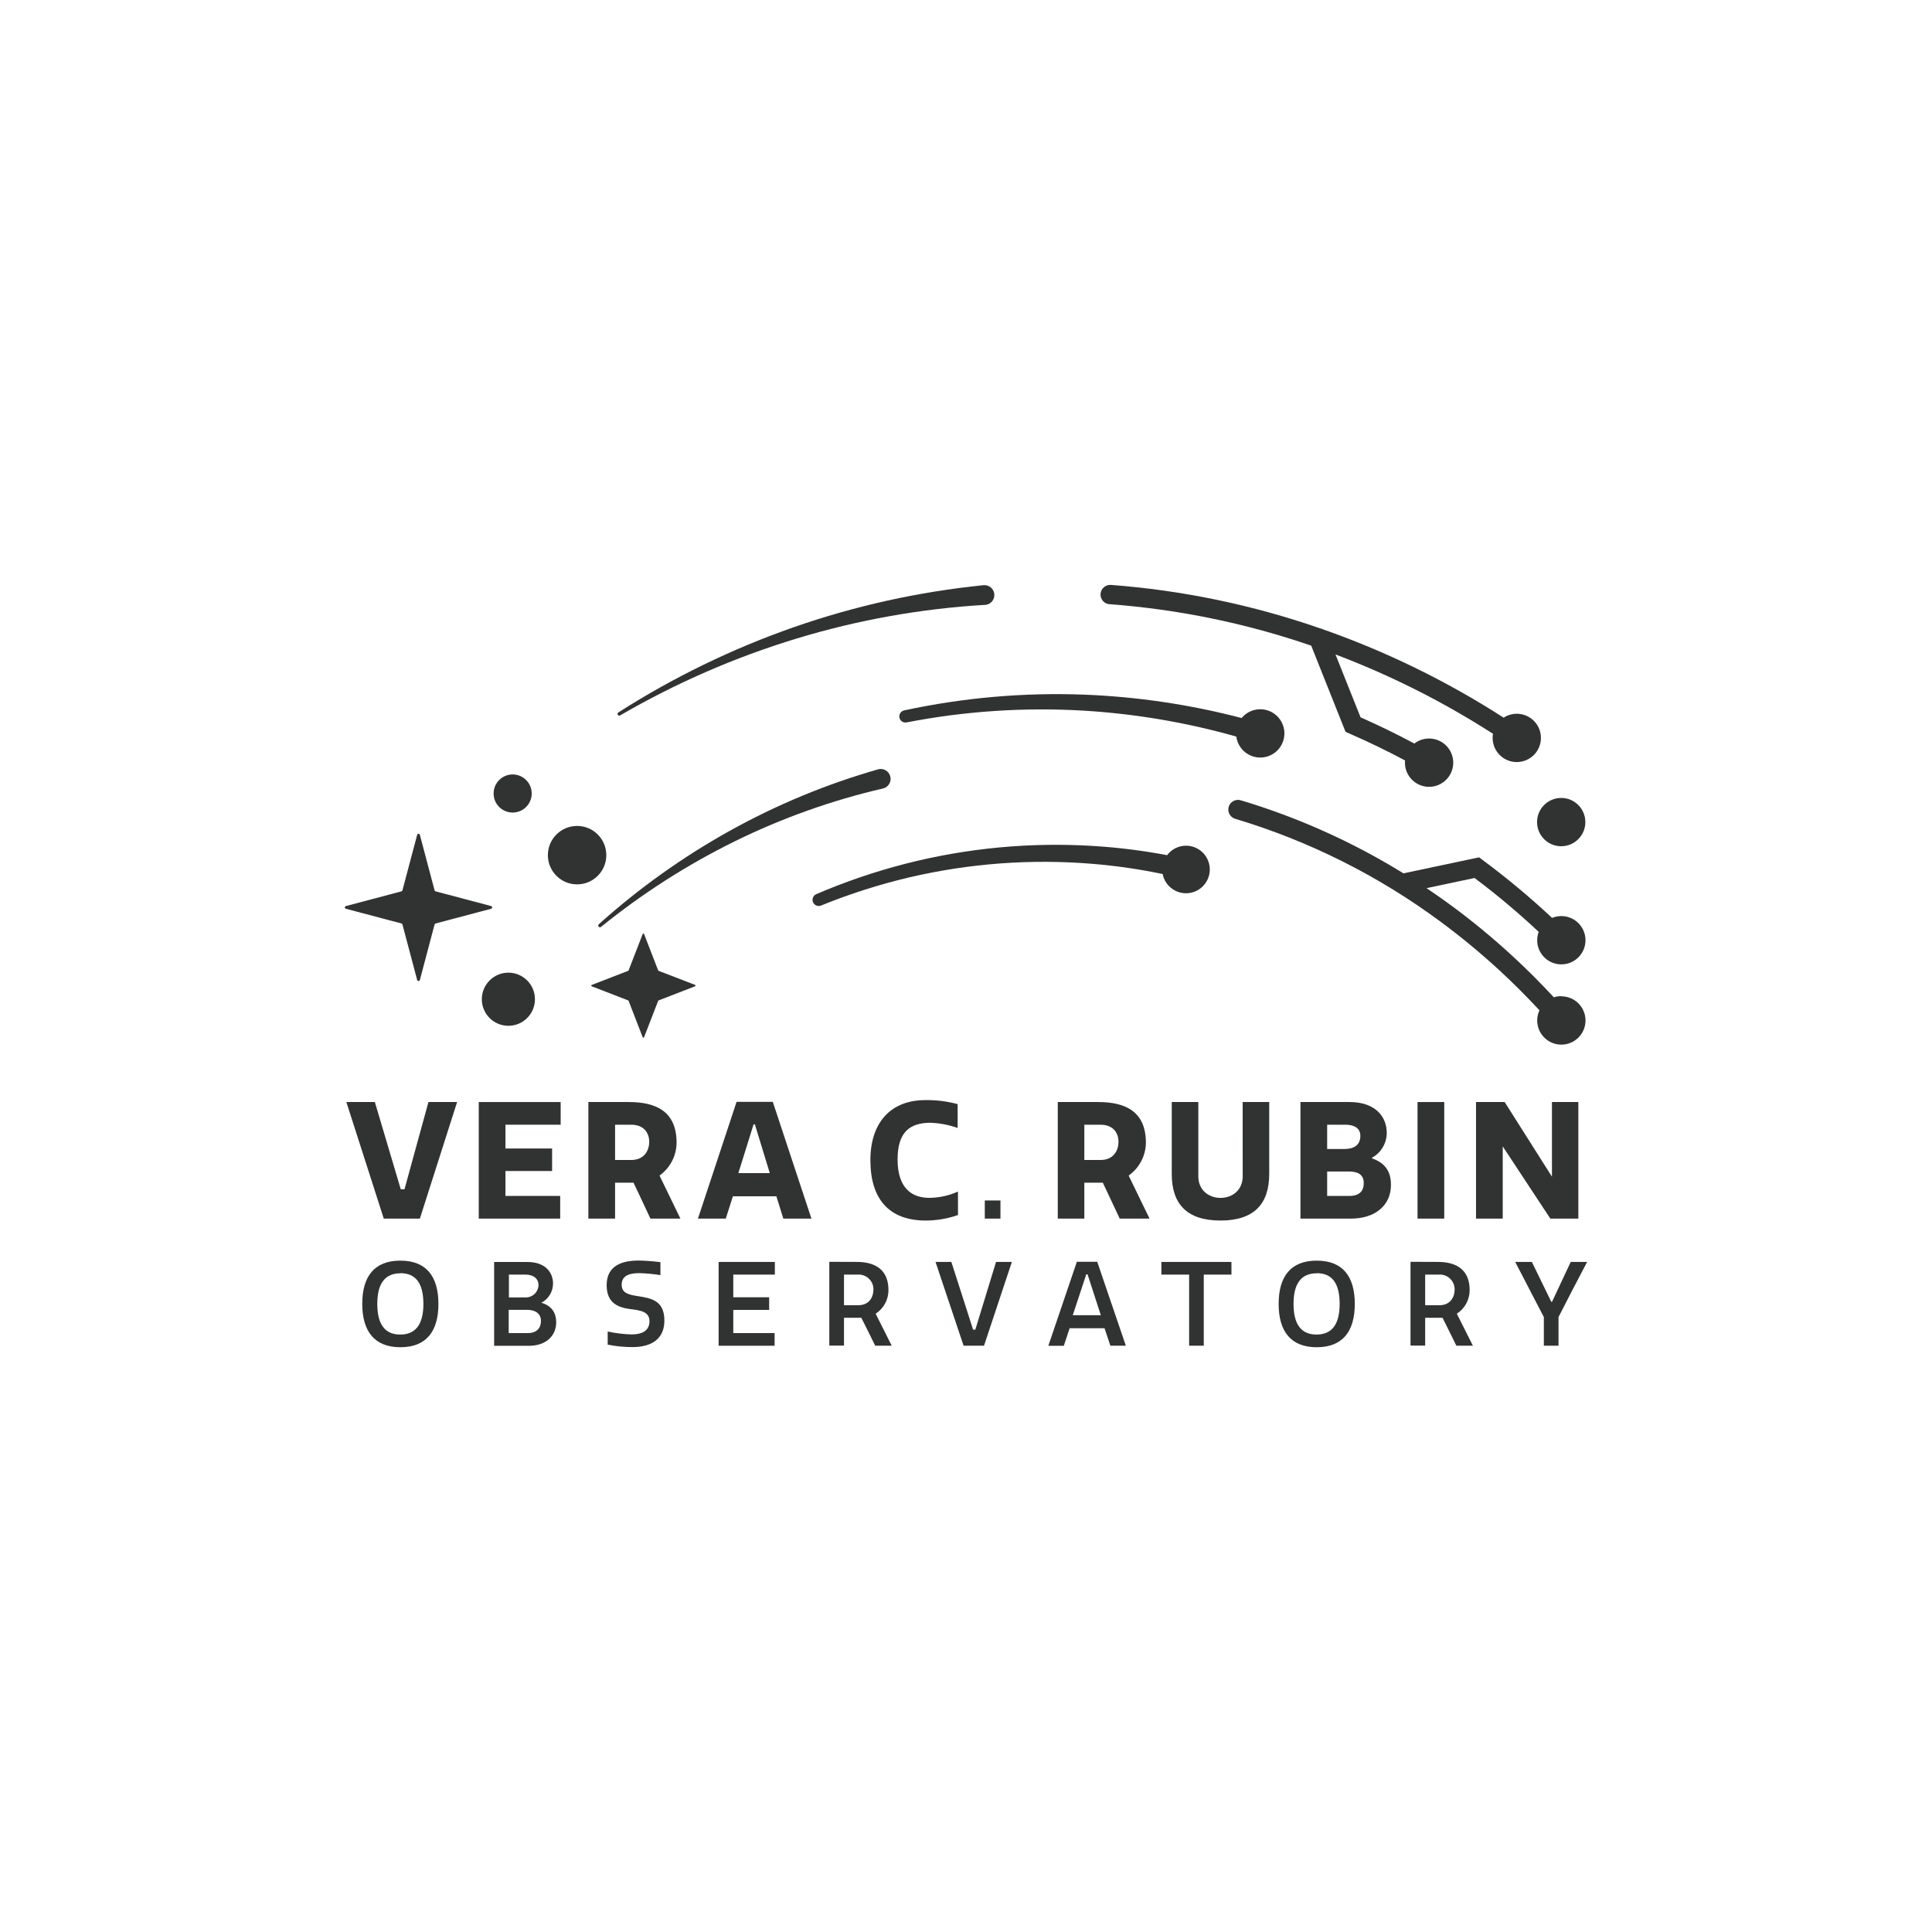
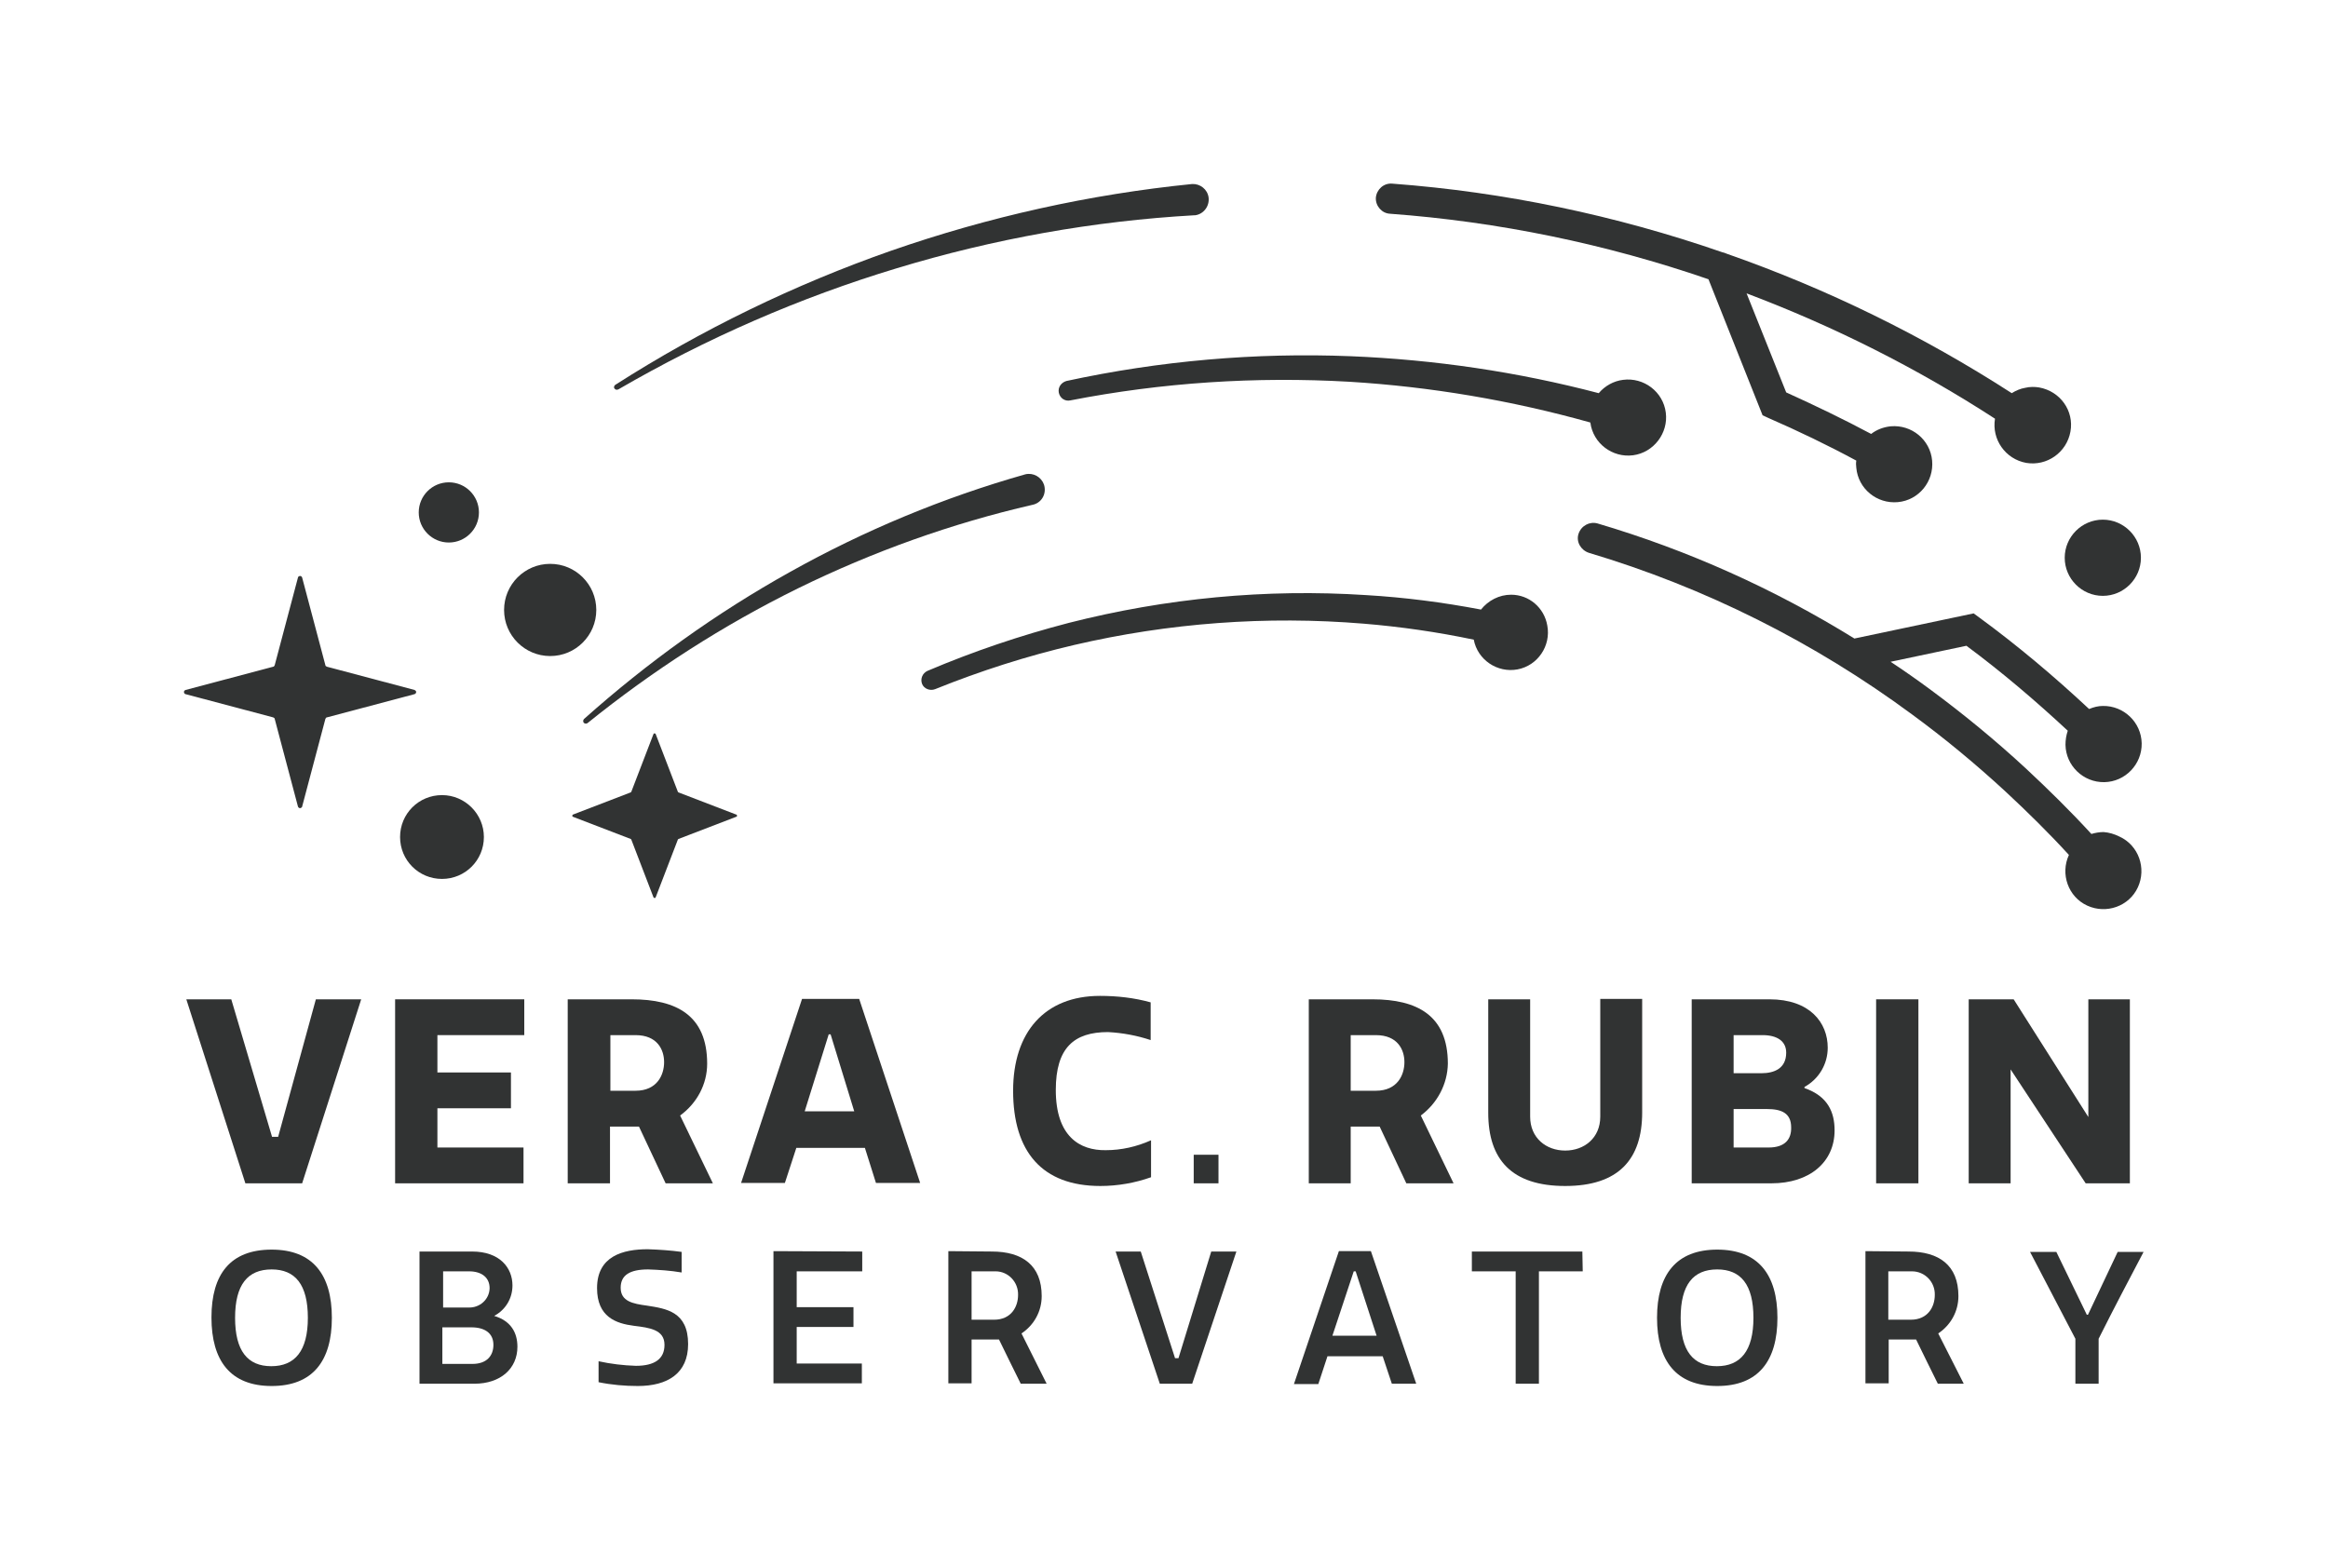
- <svg xmlns="http://www.w3.org/2000/svg" id="Layer_1" data-name="Layer 1" viewBox="0 0 800 800">
-   <defs>
-     <style>.cls-1{fill:#313333;}</style>
-   </defs>
-   <path class="cls-1" d="M210.51,402.76a11,11,0,1,0,11,11A11,11,0,0,0,210.51,402.76Z" />
-   <circle class="cls-1" cx="212.28" cy="328.57" r="7.89" />
-   <circle class="cls-1" cx="238.96" cy="354.1" r="12.1" />
-   <path class="cls-1" d="M203.37,375.18l-23-6.09a.6.6,0,0,1-.42-.41l-6.09-23a.58.58,0,0,0-1.12,0l-6.1,23a.57.57,0,0,1-.41.41l-23,6.09a.58.58,0,0,0,0,1.12l23,6.09a.58.58,0,0,1,.41.41l6.1,23a.58.58,0,0,0,1.12,0l6.09-23a.62.62,0,0,1,.42-.41l23-6.09A.58.58,0,0,0,203.37,375.18Z" />
-   <path class="cls-1" d="M287.77,407.8,272.71,402a.35.35,0,0,1-.18-.18l-5.83-15.06a.31.31,0,0,0-.58,0l-5.83,15.06a.32.32,0,0,1-.18.18l-15.06,5.83a.32.32,0,0,0,0,.59l15.06,5.83a.32.32,0,0,1,.18.18l5.83,15.06a.31.31,0,0,0,.58,0l5.83-15.06a.35.35,0,0,1,.18-.18l15.06-5.83A.32.32,0,0,0,287.77,407.8Z" />
-   <path class="cls-1" d="M256.81,296.22a345.62,345.62,0,0,1,73.13-31.84,336.86,336.86,0,0,1,78.12-13.93h.18a4.1,4.1,0,0,0-.82-8.15,343.43,343.43,0,0,0-79,17.5A348.87,348.87,0,0,0,256.06,295a.72.72,0,0,0,.75,1.24Z" />
-   <path class="cls-1" d="M459.37,250.18a333.08,333.08,0,0,1,83.57,17.17l14.23,35.7,1.51.66c7.79,3.38,15.54,7.13,23.12,11.18a9,9,0,0,0,0,1.87,10,10,0,1,0,3.86-8.88c-7.31-3.9-14.76-7.54-22.28-10.85L553,271a347.79,347.79,0,0,1,65.21,32.85,10,10,0,1,0,7.87-8.1,9.92,9.92,0,0,0-3.46,1.42,355.49,355.49,0,0,0-74.81-36.58,4.18,4.18,0,0,0-1.19-.4A341.76,341.76,0,0,0,460,242.2a4,4,0,1,0-.58,8Z" />
-   <path class="cls-1" d="M365.94,326.42a4.1,4.1,0,0,0-2.25-7.88A291,291,0,0,0,302,344.12a297.67,297.67,0,0,0-54.05,38.59.74.74,0,0,0-.08,1,.73.73,0,0,0,1,.1,295,295,0,0,1,55.34-35.42,284.78,284.78,0,0,1,61.51-21.92Z" />
-   <path class="cls-1" d="M372.42,297.13a2.55,2.55,0,0,0,3,2,294.09,294.09,0,0,1,73.23-4.87A297.55,297.55,0,0,1,511.93,305a10,10,0,1,0,2.2-7.68A304.49,304.49,0,0,0,449,287.64a300,300,0,0,0-74.57,6.51A2.57,2.57,0,0,0,372.42,297.13Z" />
-   <path class="cls-1" d="M491.13,350.18a9.83,9.83,0,0,0-7.86,3.93,243.37,243.37,0,0,0-30.17-3.79,251,251,0,0,0-78,7.29,253.65,253.65,0,0,0-37.09,12.64,2.55,2.55,0,0,0,2,4.7h0a248.14,248.14,0,0,1,36.52-11.65,244.33,244.33,0,0,1,76-5.59,238.68,238.68,0,0,1,28.9,4.2,9.85,9.85,0,1,0,9.67-11.73Z" />
-   <path class="cls-1" d="M646.46,350.41a10,10,0,1,0-10-10A10,10,0,0,0,646.46,350.41Z" />
-   <path class="cls-1" d="M646.59,412.48a9.85,9.85,0,0,0-3.18.49c-5.54-6-11.29-11.74-17.2-17.17A297.21,297.21,0,0,0,601,375q-5.09-3.74-10.3-7.24l19.88-4.2a316.63,316.63,0,0,1,26.56,22.3,10.12,10.12,0,0,0-.62,3.71,10,10,0,1,0,9.74-10.24,9.82,9.82,0,0,0-3.57.76,325.73,325.73,0,0,0-28.79-24l-1.45-1.08-31.32,6.62a282.14,282.14,0,0,0-67.37-30.25,4,4,0,1,0-2.29,7.67,276,276,0,0,1,84.78,42.42,292.14,292.14,0,0,1,24.59,20.29c5.7,5.26,11.26,10.82,16.62,16.58a10,10,0,1,0,9.18-5.78Z" />
-   <polygon class="cls-1" points="167.49 492.46 165.95 492.46 155.22 456.33 143.42 456.33 158.91 504.6 173.86 504.6 189.28 456.33 177.41 456.33 167.49 492.46" />
-   <polygon class="cls-1" points="198.24 504.6 231.96 504.6 231.96 495.21 209.3 495.21 209.3 484.89 228.61 484.89 228.61 475.57 209.3 475.57 209.3 465.72 232.16 465.72 232.16 456.33 198.24 456.33 198.24 504.6" />
-   <path class="cls-1" d="M280.16,473.22c0-12.73-8.11-16.89-19.77-16.89H243.63V504.6h11.06V489.72h7.64c2.42,5,4.63,9.92,7,14.88h12.41l-8.65-17.83A16.87,16.87,0,0,0,280.16,473.22Zm-18.83,7.11h-6.64V465.72h6.64c5.69,0,7.5,3.82,7.5,7.1S267,480.33,261.33,480.33Z" />
-   <path class="cls-1" d="M305,456.26l-16,48.34h11.53l2.95-9.25h18l2.88,9.25H336l-16-48.34Zm.74,29.5,6.3-20.18h.54l6.17,20.18Z" />
-   <path class="cls-1" d="M371.67,480.13c0-11.13,4.83-15.22,13.68-15.22a39.07,39.07,0,0,1,11.19,2.15V457.2a48.15,48.15,0,0,0-13.34-1.67c-14.54,0-22.79,9.45-22.79,24.87,0,16,7.64,25,22.93,25a40.45,40.45,0,0,0,13.34-2.28V493.4A29.64,29.64,0,0,1,384.74,496C377.91,496,371.67,492.33,371.67,480.13Z" />
-   <rect class="cls-1" x="407.78" y="497.09" width="6.49" height="7.51" />
-   <path class="cls-1" d="M474.49,473.22c0-12.73-8.11-16.89-19.78-16.89H438V504.6H449V489.72h7.65c2.41,5,4.62,9.92,7,14.88H476l-8.65-17.83A16.86,16.86,0,0,0,474.49,473.22Zm-18.84,7.11H449V465.72h6.64c5.7,0,7.51,3.82,7.51,7.1S461.35,480.33,455.65,480.33Z" />
-   <path class="cls-1" d="M514.57,487.1c0,5.63-4.22,8.92-9.18,8.92s-9.19-3.29-9.19-8.92V456.33h-11v29.83c0,12.27,6.17,19.24,20.18,19.24s20.18-7,20.18-19.3V456.33h-11Z" />
-   <path class="cls-1" d="M568.12,479.66v-.27a11.76,11.76,0,0,0,6.1-10.32c0-6.64-4.7-12.74-15.35-12.74H538.49V504.6H559.4c10.12,0,16.56-5.57,16.56-13.88C576,485.89,574.22,481.74,568.12,479.66Zm-18.57-13.94h7.57c3.69,0,6.17,1.47,6.17,4.62,0,4.16-3.15,5.43-6.5,5.43h-7.24Zm9.18,29.49h-9.18V485.09h8.85c3.75,0,6.3,1.14,6.3,4.83C564.7,493.07,563,495.21,558.73,495.21Z" />
-   <rect class="cls-1" x="586.97" y="456.33" width="11.06" height="48.27" />
-   <polygon class="cls-1" points="642.63 456.33 642.63 487.24 623.05 456.33 611.19 456.33 611.19 504.6 622.25 504.6 622.25 474.7 641.96 504.6 653.56 504.6 653.56 456.33 642.63 456.33" />
-   <path class="cls-1" d="M165.78,522c10.8,0,15.76,6.6,15.76,17.93s-5,17.93-15.76,17.93S150,551.21,150,539.88,155,522,165.78,522Zm.05,5.25c-6.27,0-9.6,4-9.6,12.68s3.33,12.68,9.5,12.68,9.59-3.95,9.59-12.68S172,527.2,165.83,527.2Z" />
-   <path class="cls-1" d="M229,531.44a9,9,0,0,1-4.82,8c4.44,1.3,6.13,4.39,6.13,8.1,0,5.73-4.39,9.73-11.33,9.73H204.61v-34.7H218.4C225.68,522.53,229,526.82,229,531.44Zm-11.52,5.79a5.25,5.25,0,0,0,5.5-5.06c0-2.65-2-4.39-5.45-4.39h-6.8v9.45ZM224,547c0-3.09-2.32-4.63-5.79-4.63h-7.57V552h7.91C222.3,552,224,549.86,224,547Z" />
-   <path class="cls-1" d="M268.93,547.06c0-4-3.86-4.48-8-5-4.67-.63-9.73-2.27-9.73-9.88,0-8.39,6.75-10.22,13.35-10.22a84,84,0,0,1,8.92.67V528a66,66,0,0,0-8.82-.82c-4.82,0-7.23,1.5-7.23,4.82,0,3.62,3.23,4.15,6.89,4.73,5.06.82,10.8,1.64,10.8,10.07,0,7.67-5.4,11-13.21,11a53.53,53.53,0,0,1-10.27-1v-5.45a54.77,54.77,0,0,0,9.79,1.21C266.33,552.56,268.93,550.73,268.93,547.06Z" />
-   <path class="cls-1" d="M320.85,522.53v5.25H303.64v9.4h14.85v5.21H303.64V552h17.11v5.25H297.57v-34.7Z" />
-   <path class="cls-1" d="M354.78,522.53c8.05,0,13.11,3.56,13.11,11.66a11.57,11.57,0,0,1-5.3,9.79l6.65,13.25H362.4c-1.93-3.85-3.76-7.71-5.74-11.56-.63,0-1.64,0-2.8,0h-4.38v11.52H343.4v-34.7Zm-5.3,17.93h5.93c4.53,0,6.26-3.42,6.26-6.46a6.09,6.09,0,0,0-6.41-6.22h-5.78Z" />
-   <path class="cls-1" d="M407.46,557.23H399l-11.62-34.7h6.56l9,28.05h.92l8.58-28.05H419Z" />
-   <path class="cls-1" d="M445.9,522.48h8.44l11.85,34.75h-6.41L457.37,550H442.91l-2.41,7.27h-6.41Zm-1.69,22.12h11.62l-5.5-16.92h-.53Z" />
-   <path class="cls-1" d="M509.93,527.78H498.46v29.45h-6.07V527.78H480.91v-5.25h29Z" />
-   <path class="cls-1" d="M545.23,522c10.8,0,15.76,6.6,15.76,17.93s-5,17.93-15.76,17.93-15.77-6.6-15.77-17.93S534.43,522,545.23,522Zm0,5.25c-6.27,0-9.6,4-9.6,12.68s3.33,12.68,9.5,12.68,9.59-3.95,9.59-12.68S551.45,527.2,545.28,527.2Z" />
-   <path class="cls-1" d="M595.44,522.53c8,0,13.11,3.56,13.11,11.66a11.58,11.58,0,0,1-5.31,9.79l6.66,13.25h-6.85c-1.93-3.85-3.76-7.71-5.73-11.56-.63,0-1.64,0-2.8,0h-4.39v11.52h-6.07v-34.7Zm-5.31,17.93h5.93c4.53,0,6.27-3.42,6.27-6.46a6.1,6.1,0,0,0-6.41-6.22h-5.79Z" />
-   <path class="cls-1" d="M639.27,557.23V545.38l-11.86-22.85h6.9l8.05,16.53h.29l7.76-16.53h6.79c-4,7.61-8,15.23-11.85,22.85v11.85Z" />
+ <svg xmlns="http://www.w3.org/2000/svg" version="1.1" id="Layer_1" x="0px" y="0px" viewBox="0 0 611 411.5" style="enable-background:new 0 0 611 411.5;" xml:space="preserve">
+   <style type="text/css">
+ 	.st0{fill:#313333;}
+ </style>
+   <path class="st0" d="M116,208.7c-6.1,0-11,4.9-11,11s4.9,11,11,11s11-4.9,11-11l0,0C127,213.7,122.1,208.7,116,208.7z" />
+   <circle class="st0" cx="117.8" cy="134.5" r="7.9" />
+   <circle class="st0" cx="144.4" cy="160.1" r="12.1" />
+   <path class="st0" d="M108.8,181.1l-23-6.1c-0.2-0.1-0.4-0.2-0.4-0.4l-6.1-23c-0.1-0.3-0.4-0.5-0.7-0.4c-0.2,0.1-0.4,0.2-0.4,0.4  l-6.1,23c-0.1,0.2-0.2,0.4-0.4,0.4l-23,6.1c-0.3,0.1-0.5,0.4-0.4,0.7c0.1,0.2,0.2,0.4,0.4,0.4l23,6.1c0.2,0.1,0.4,0.2,0.4,0.4  l6.1,23c0.1,0.3,0.4,0.5,0.7,0.4c0.2-0.1,0.4-0.2,0.4-0.4l6.1-23c0.1-0.2,0.2-0.4,0.4-0.4l23-6.1c0.3-0.1,0.5-0.4,0.4-0.7  C109.2,181.4,109,181.2,108.8,181.1z" />
+   <path class="st0" d="M193.2,213.8l-15.1-5.8c-0.1,0-0.1-0.1-0.2-0.2l-5.8-15.1c-0.1-0.2-0.2-0.2-0.4-0.2c-0.1,0-0.1,0.1-0.2,0.2  l-5.8,15.1c0,0.1-0.1,0.1-0.2,0.2l-15.1,5.8c-0.2,0.1-0.2,0.3-0.2,0.4c0,0.1,0.1,0.1,0.2,0.2l15.1,5.8c0.1,0,0.1,0.1,0.2,0.2  l5.8,15.1c0.1,0.2,0.2,0.2,0.4,0.2c0.1,0,0.1-0.1,0.2-0.2l5.8-15.1c0-0.1,0.1-0.1,0.2-0.2l15.1-5.8c0.2,0,0.3-0.2,0.2-0.4  C193.4,213.9,193.4,213.8,193.2,213.8z" />
+   <path class="st0" d="M162.3,102.2c23.1-13.4,47.6-24.1,73.1-31.8c25.4-7.7,51.6-12.4,78.1-13.9h0.2c2.2-0.3,3.8-2.4,3.5-4.7  c-0.3-2.1-2.2-3.6-4.3-3.5c-26.9,2.7-53.4,8.6-79,17.5c-25.4,8.9-49.7,20.7-72.4,35.2c-0.3,0.2-0.5,0.7-0.2,1  C161.5,102.3,161.9,102.4,162.3,102.2L162.3,102.2L162.3,102.2z" />
+   <path class="st0" d="M364.8,56.1c28.5,2.1,56.6,7.9,83.6,17.2l14.2,35.7l1.5,0.7c7.8,3.4,15.5,7.1,23.1,11.2c-0.1,0.6-0.1,1.2,0,1.9  c0.5,5.5,5.4,9.5,10.9,9c5.5-0.5,9.5-5.4,9-10.9s-5.4-9.5-10.9-9c-1.9,0.2-3.7,0.9-5.1,2c-7.3-3.9-14.8-7.5-22.3-10.9l-10.4-26  c22.8,8.6,44.7,19.6,65.2,32.9c-0.9,5.4,2.7,10.6,8.2,11.6c5.4,0.9,10.6-2.7,11.6-8.2s-2.7-10.6-8.2-11.6c-1.2-0.2-2.5-0.2-3.7,0.1  c-1.2,0.2-2.4,0.7-3.5,1.4c-23.4-15.1-48.5-27.4-74.8-36.6c-0.4-0.2-0.8-0.3-1.2-0.4c-28-9.7-57.1-15.8-86.6-18  c-2.2-0.2-4.1,1.5-4.3,3.7C361,54.1,362.7,56,364.8,56.1L364.8,56.1z" />
+   <path class="st0" d="M271.4,132.4c2.2-0.7,3.3-3,2.6-5.2c-0.7-2-2.8-3.2-4.9-2.7c-21.5,6.1-42.2,14.7-61.7,25.6  c-19.4,10.8-37.5,23.8-54.1,38.6c-0.3,0.3-0.3,0.7-0.1,1c0.3,0.3,0.7,0.3,1,0.1c17.1-13.8,35.6-25.7,55.3-35.4  c19.6-9.6,40.2-17,61.5-21.9L271.4,132.4z" />
+   <path class="st0" d="M277.9,103.1c0.3,1.4,1.6,2.3,3,2c24.1-4.7,48.7-6.3,73.2-4.9c21.4,1.3,42.6,4.9,63.3,10.7  c0.7,5.5,5.8,9.3,11.2,8.6s9.3-5.8,8.6-11.2c-0.7-5.5-5.8-9.3-11.2-8.6c-2.5,0.3-4.8,1.6-6.4,3.5c-21.3-5.6-43.1-8.8-65.1-9.7  c-25-1-50.1,1.2-74.6,6.5C278.5,100.4,277.6,101.7,277.9,103.1z" />
+   <path class="st0" d="M396.6,156.1c-3.1,0-6,1.5-7.9,3.9c-10-1.9-20-3.2-30.2-3.8c-26.2-1.7-52.5,0.8-78,7.3  c-12.7,3.3-25.1,7.5-37.1,12.6c-1.3,0.6-1.9,2.1-1.4,3.4s2.1,1.9,3.4,1.4l0,0c11.9-4.8,24.1-8.7,36.5-11.6c24.9-5.8,50.5-7.7,76-5.6  c9.7,0.8,19.4,2.2,28.9,4.2c1,5.3,6.2,8.8,11.5,7.8c5.3-1,8.8-6.2,7.8-11.5C405.3,159.5,401.3,156.1,396.6,156.1L396.6,156.1z" />
+   <path class="st0" d="M551.9,156.4c5.5,0,10-4.5,10-10s-4.5-10-10-10s-10,4.5-10,10S546.4,156.4,551.9,156.4z" />
+   <path class="st0" d="M552.1,218.4c-1.1,0-2.2,0.2-3.2,0.5c-5.5-6-11.3-11.7-17.2-17.2c-8-7.4-16.4-14.3-25.2-20.8  c-3.4-2.5-6.8-4.9-10.3-7.2l19.9-4.2c9.3,6.9,18.1,14.4,26.6,22.3c-0.4,1.2-0.6,2.4-0.6,3.7c0.1,5.5,4.7,9.9,10.2,9.8  c5.5-0.1,9.9-4.7,9.8-10.2c-0.1-5.5-4.7-9.9-10.2-9.8c0,0,0,0,0,0c-1.2,0-2.4,0.3-3.6,0.8c-9.1-8.5-18.7-16.6-28.8-24l-1.5-1.1  l-31.3,6.6c-21-13-43.7-23.2-67.4-30.2c-2.1-0.6-4.3,0.6-5,2.7s0.6,4.3,2.7,5c30.5,9.1,59.2,23.5,84.8,42.4  c8.6,6.3,16.8,13.1,24.6,20.3c5.7,5.3,11.3,10.8,16.6,16.6c-2.3,5-0.2,11,4.8,13.3c5,2.3,11,0.2,13.3-4.8c2.3-5,0.2-11-4.8-13.3  C554.9,218.9,553.5,218.5,552.1,218.4L552.1,218.4z" />
+   <polygon class="st0" points="73,298.4 71.4,298.4 60.7,262.3 48.9,262.3 64.4,310.6 79.3,310.6 94.8,262.3 82.9,262.3 " />
+   <polygon class="st0" points="103.7,310.6 137.4,310.6 137.4,301.2 114.8,301.2 114.8,290.9 134.1,290.9 134.1,281.5 114.8,281.5   114.8,271.7 137.6,271.7 137.6,262.3 103.7,262.3 " />
+   <path class="st0" d="M185.6,279.2c0-12.7-8.1-16.9-19.8-16.9h-16.8v48.3h11.1v-14.9h7.6c2.4,5,4.6,9.9,7,14.9h12.4l-8.6-17.8  C182.9,289.6,185.6,284.6,185.6,279.2z M166.8,286.3h-6.6v-14.6h6.6c5.7,0,7.5,3.8,7.5,7.1S172.5,286.3,166.8,286.3L166.8,286.3z" />
+   <path class="st0" d="M210.5,262.2l-16,48.3H206l3-9.2h18l2.9,9.2h11.6l-16-48.3H210.5z M211.2,291.7l6.3-20.2h0.5l6.2,20.2H211.2z" />
+   <path class="st0" d="M277.1,286.1c0-11.1,4.8-15.2,13.7-15.2c3.8,0.2,7.6,0.9,11.2,2.1v-9.9c-4.3-1.2-8.8-1.7-13.3-1.7  c-14.5,0-22.8,9.5-22.8,24.9c0,16,7.6,25,22.9,25c4.5,0,9.1-0.8,13.3-2.3v-9.7c-3.8,1.7-7.8,2.6-11.9,2.6  C283.4,302,277.1,298.3,277.1,286.1z" />
+   <rect x="313.3" y="303.1" class="st0" width="6.5" height="7.5" />
+   <path class="st0" d="M380,279.2c0-12.7-8.1-16.9-19.8-16.9h-16.7v48.3h11v-14.9h7.6c2.4,5,4.6,9.9,7,14.9h12.4l-8.6-17.8  C377.2,289.6,379.9,284.6,380,279.2z M361.1,286.3h-6.6v-14.6h6.6c5.7,0,7.5,3.8,7.5,7.1S366.8,286.3,361.1,286.3z" />
+   <path class="st0" d="M420,293.1c0,5.6-4.2,8.9-9.2,8.9s-9.2-3.3-9.2-8.9v-30.8h-11v29.8c0,12.3,6.2,19.2,20.2,19.2  c14,0,20.2-7,20.2-19.3v-29.8h-11L420,293.1z" />
+   <path class="st0" d="M473.6,285.6v-0.3c3.8-2.1,6.1-6,6.1-10.3c0-6.6-4.7-12.7-15.3-12.7H444v48.3h20.9c10.1,0,16.6-5.6,16.6-13.9  C481.5,291.9,479.7,287.7,473.6,285.6z M455,271.7h7.6c3.7,0,6.2,1.5,6.2,4.6c0,4.2-3.2,5.4-6.5,5.4H455V271.7z M464.2,301.2H455  v-10.1h8.8c3.8,0,6.3,1.1,6.3,4.8C470.2,299,468.5,301.2,464.2,301.2z" />
+   <rect x="492.4" y="262.3" class="st0" width="11.1" height="48.3" />
+   <polygon class="st0" points="548.1,262.3 548.1,293.2 528.5,262.3 516.7,262.3 516.7,310.6 527.7,310.6 527.7,280.7 547.4,310.6   559,310.6 559,262.3 " />
+   <path class="st0" d="M71.3,328c10.8,0,15.8,6.6,15.8,17.9s-5,17.9-15.8,17.9s-15.8-6.6-15.8-18S60.5,328,71.3,328z M71.3,333.2  c-6.3,0-9.6,4-9.6,12.7s3.3,12.7,9.5,12.7s9.6-4,9.6-12.7S77.5,333.2,71.3,333.2L71.3,333.2z" />
+   <path class="st0" d="M134.5,337.4c0,3.4-1.8,6.4-4.8,8c4.4,1.3,6.1,4.4,6.1,8.1c0,5.7-4.4,9.7-11.3,9.7h-14.4v-34.7h13.8  C131.2,328.5,134.5,332.8,134.5,337.4z M123,343.2c2.9,0.1,5.4-2.1,5.5-5c0,0,0,0,0-0.1c0-2.7-2-4.4-5.4-4.4h-6.8v9.5H123z   M129.5,353c0-3.1-2.3-4.6-5.8-4.6h-7.6v9.6h7.9C127.8,358,129.5,355.8,129.5,353z" />
+   <path class="st0" d="M174.4,353c0-4-3.9-4.5-8-5c-4.7-0.6-9.7-2.3-9.7-9.9c0-8.4,6.8-10.2,13.3-10.2c3,0.1,6,0.3,8.9,0.7v5.4  c-2.9-0.5-5.9-0.7-8.8-0.8c-4.8,0-7.2,1.5-7.2,4.8c0,3.6,3.2,4.2,6.9,4.7c5.1,0.8,10.8,1.6,10.8,10.1c0,7.7-5.4,11-13.2,11  c-3.4,0-6.9-0.3-10.3-1v-5.5c3.2,0.7,6.5,1.1,9.8,1.2C171.8,358.5,174.4,356.7,174.4,353z" />
+   <path class="st0" d="M226.3,328.5v5.2h-17.2v9.4H224v5.2h-14.9v9.6h17.1v5.2H203v-34.7L226.3,328.5z" />
+   <path class="st0" d="M260.3,328.5c8,0,13.1,3.6,13.1,11.7c0,4-2,7.6-5.3,9.8l6.6,13.2h-6.8c-1.9-3.8-3.8-7.7-5.7-11.6  c-0.6,0-1.6,0-2.8,0H255v11.5h-6.1v-34.7L260.3,328.5z M255,346.4h5.9c4.5,0,6.3-3.4,6.3-6.5c0.1-3.4-2.6-6.2-5.9-6.2  c-0.2,0-0.3,0-0.5,0H255V346.4z" />
+   <path class="st0" d="M312.9,363.2h-8.5l-11.6-34.7h6.6l9,28h0.9l8.6-28h6.6L312.9,363.2z" />
+   <path class="st0" d="M351.4,328.4h8.4l11.9,34.8h-6.4l-2.4-7.2h-14.5l-2.4,7.3h-6.4L351.4,328.4z M349.7,350.6h11.6l-5.5-16.9h-0.5  L349.7,350.6z" />
+   <path class="st0" d="M415.4,333.7h-11.5v29.5h-6.1v-29.5h-11.5v-5.2h29L415.4,333.7z" />
+   <path class="st0" d="M450.7,328c10.8,0,15.8,6.6,15.8,17.9s-5,17.9-15.8,17.9s-15.8-6.6-15.8-17.9S439.9,328,450.7,328z   M450.7,333.2c-6.3,0-9.6,4-9.6,12.7s3.3,12.7,9.5,12.7s9.6-4,9.6-12.7S456.9,333.2,450.7,333.2L450.7,333.2z" />
+   <path class="st0" d="M500.9,328.5c8,0,13.1,3.6,13.1,11.7c0,4-2,7.6-5.3,9.8l6.7,13.2h-6.8c-1.9-3.8-3.8-7.7-5.7-11.6  c-0.6,0-1.6,0-2.8,0h-4.4v11.5h-6.1v-34.7L500.9,328.5z M495.6,346.4h5.9c4.5,0,6.3-3.4,6.3-6.5c0.1-3.4-2.6-6.2-6-6.2  c-0.1,0-0.3,0-0.4,0h-5.8L495.6,346.4z" />
+   <path class="st0" d="M544.7,363.2v-11.8l-11.9-22.8h6.9l8,16.5h0.3l7.8-16.5h6.8c-4,7.6-8,15.2-11.8,22.8v11.8H544.7z" />
</svg>
